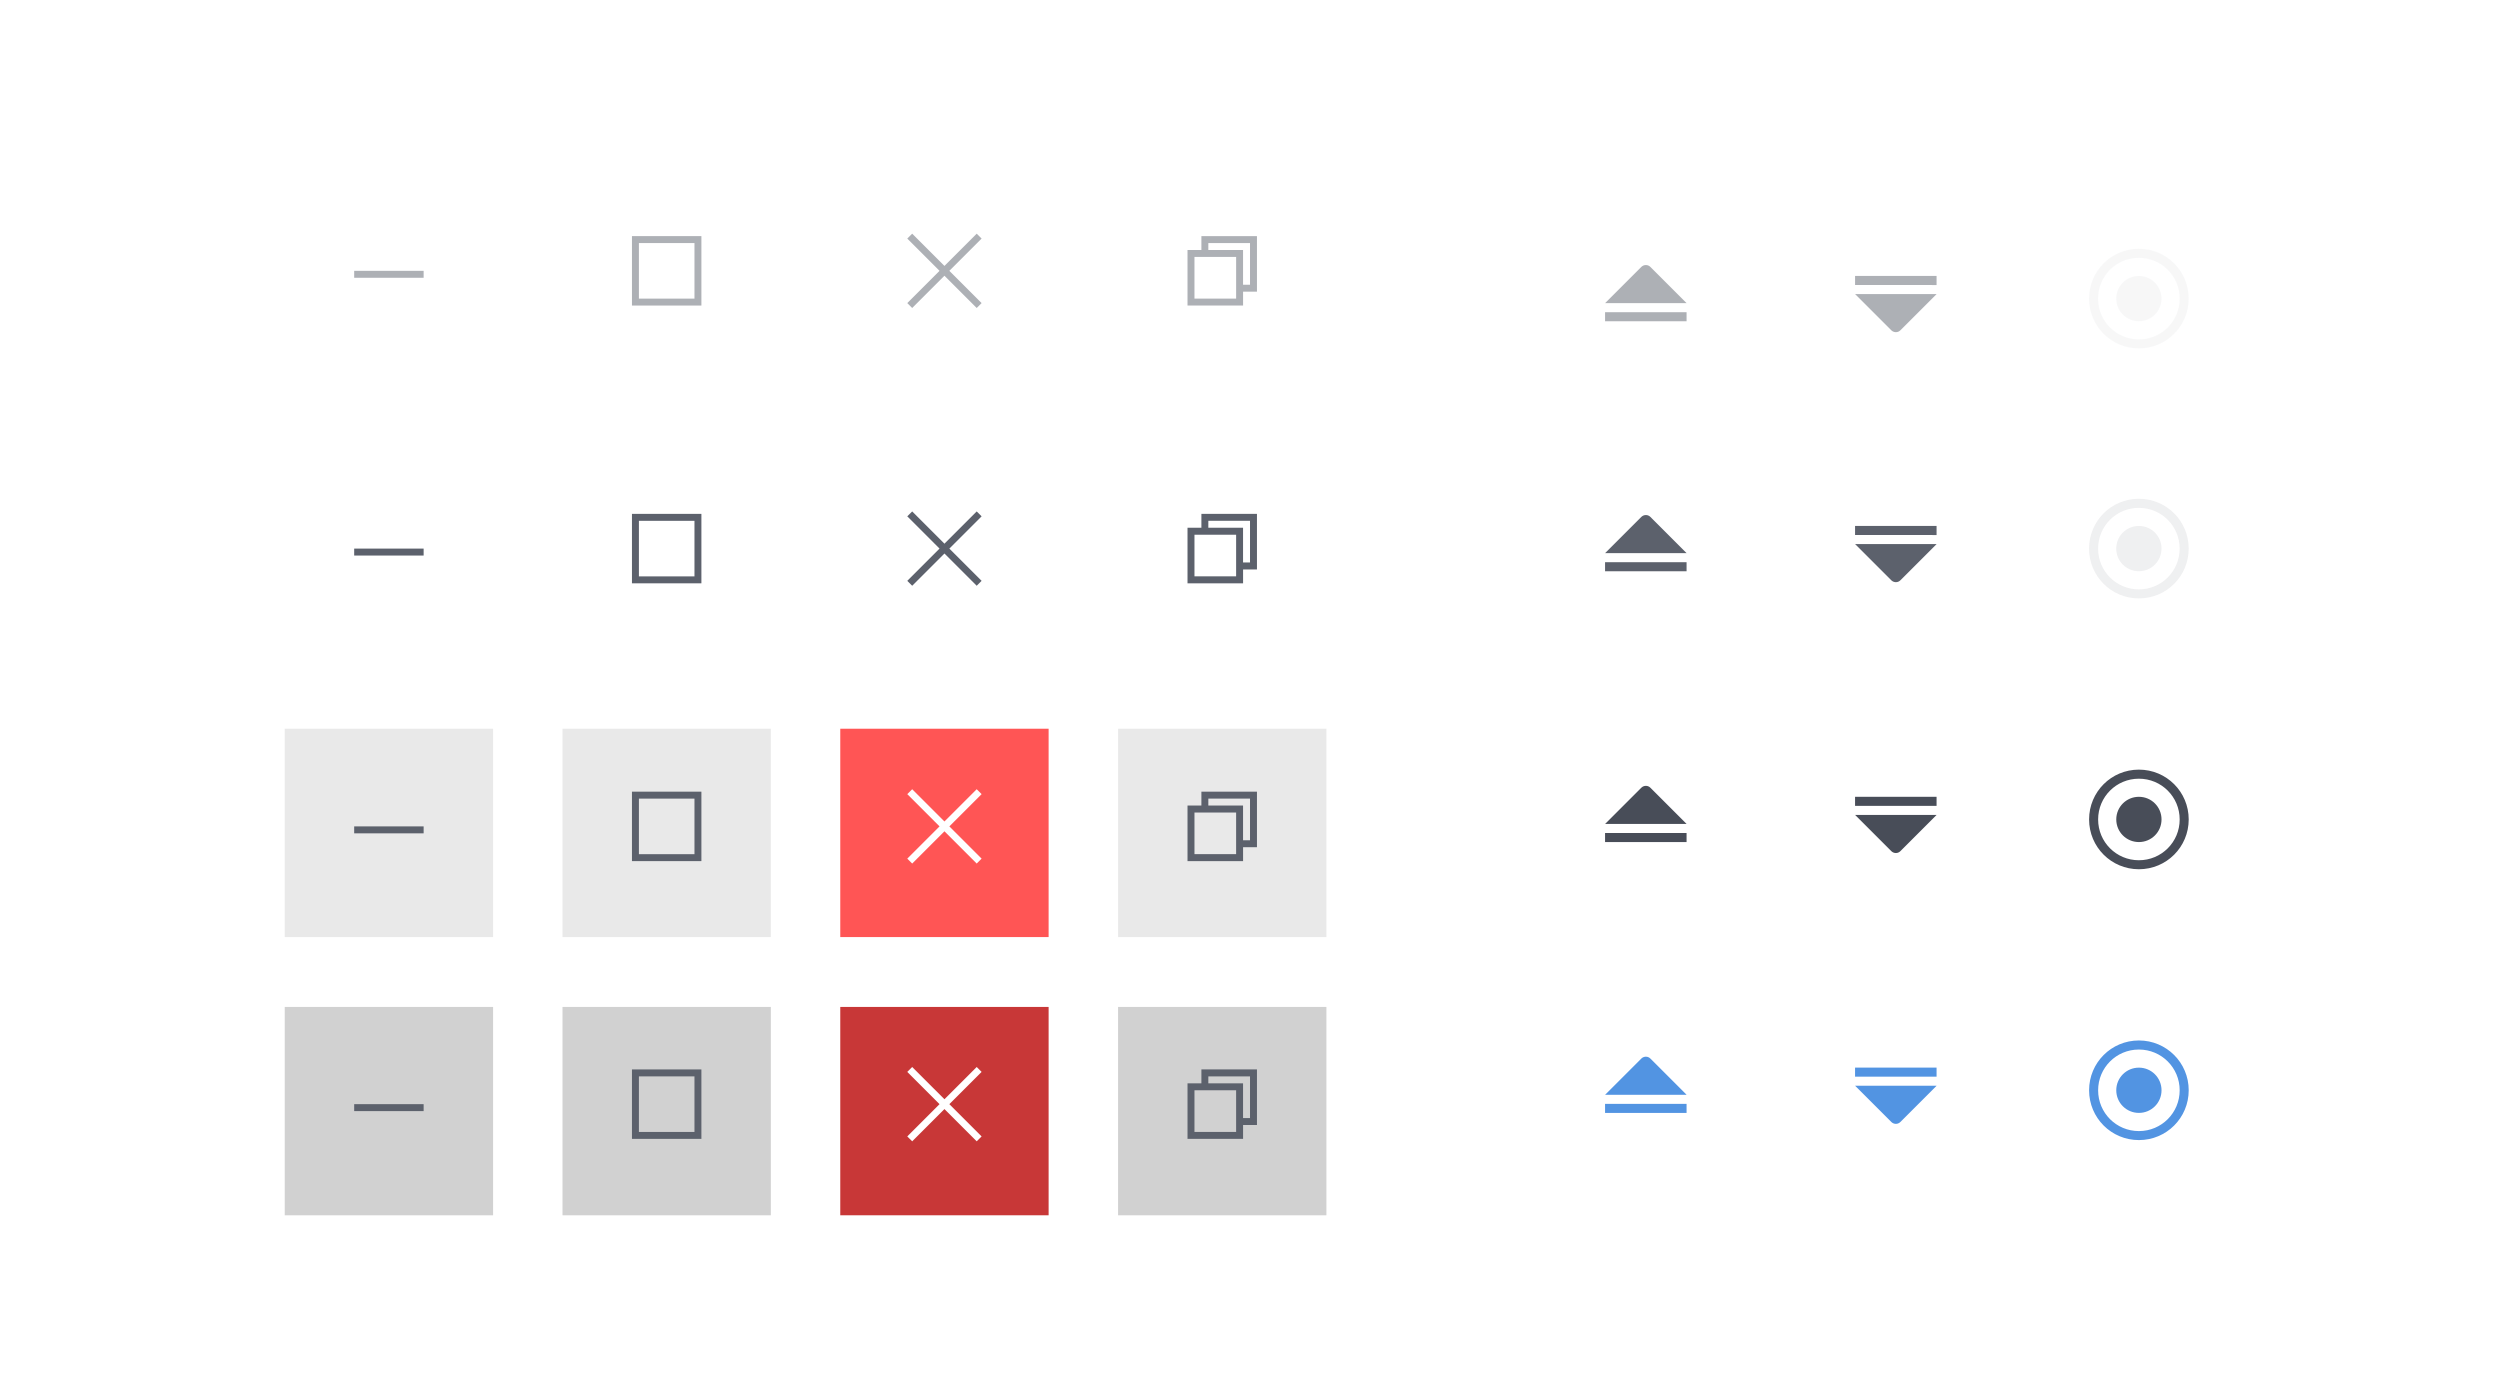
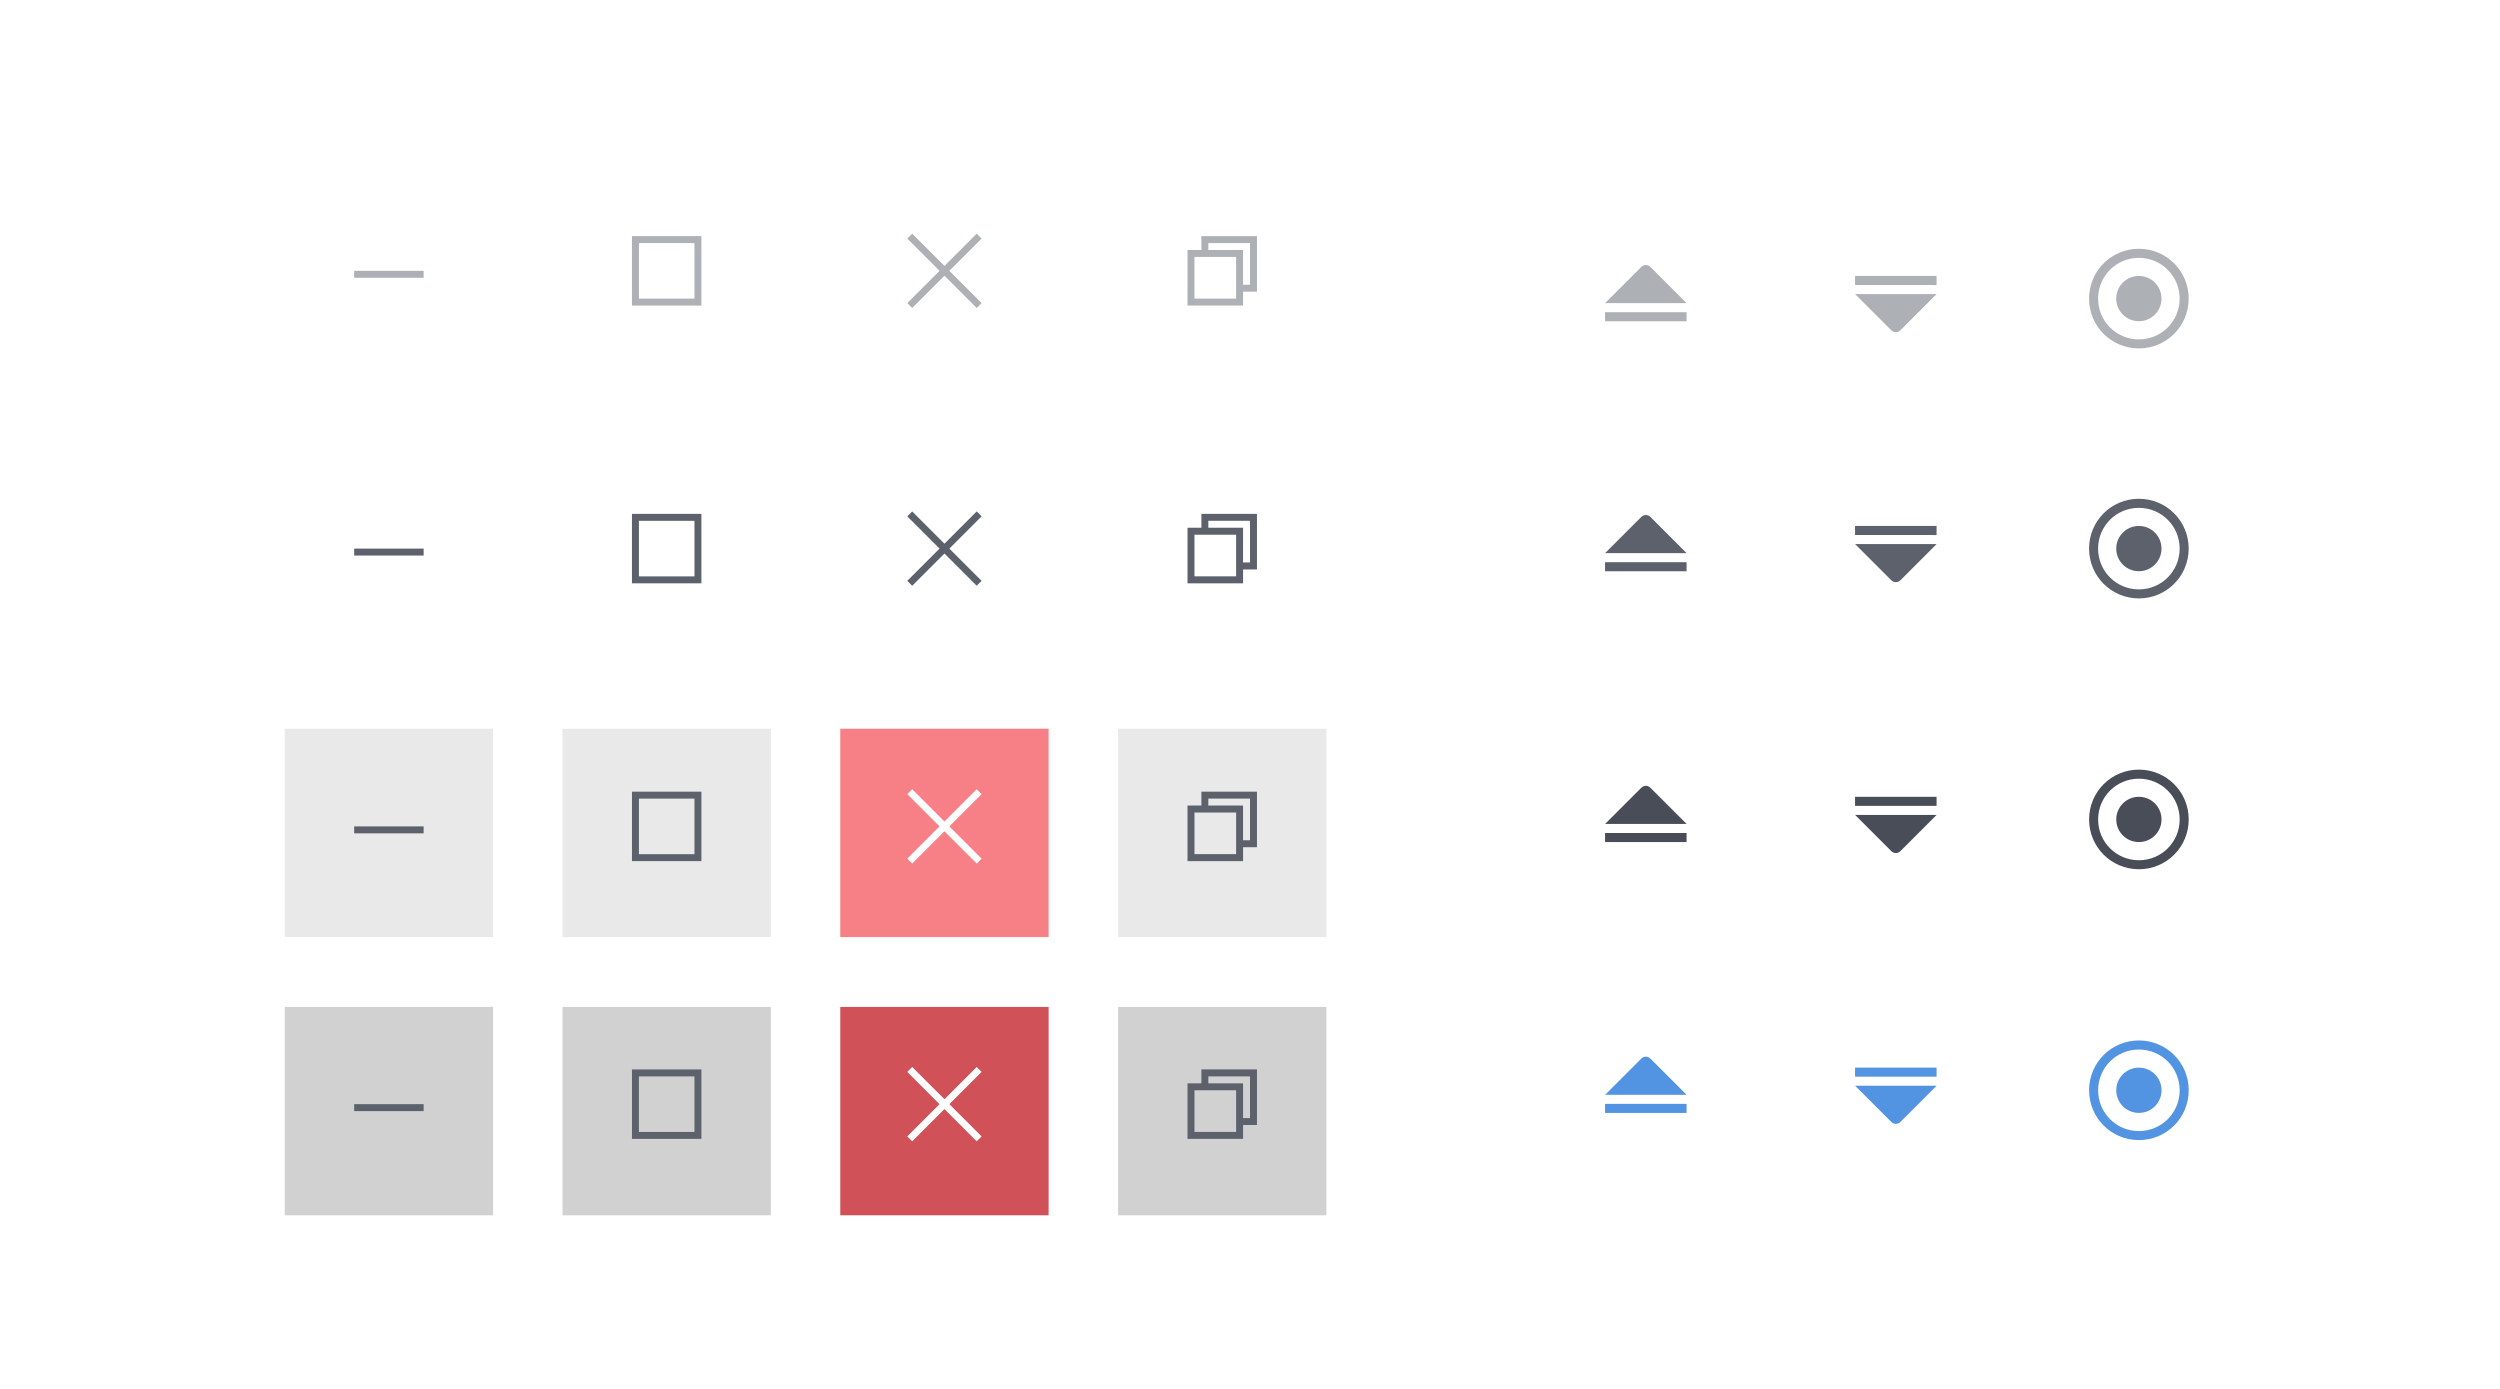
- <svg xmlns="http://www.w3.org/2000/svg" xmlns:ns2="http://www.openswatchbook.org/uri/2009/osb" xmlns:xlink="http://www.w3.org/1999/xlink" width="360" height="200" viewBox="0 0 95.25 52.917" version="1.1" id="svg424">
+ <svg xmlns="http://www.w3.org/2000/svg" xmlns:xlink="http://www.w3.org/1999/xlink" width="360" height="200" viewBox="0 0 95.25 52.917" version="1.1" id="svg424">
  <defs id="defs418">
    <linearGradient xlink:href="#fg_color" id="linearGradient1774" gradientUnits="userSpaceOnUse" gradientTransform="matrix(0.2645833,0,0,0.2645833,57.15,262.244)" x1="59" y1="-542.639" x2="59" y2="-552.639" />
-     <linearGradient id="fg_color" ns2:paint="solid">
+     <linearGradient id="fg_color">
      <stop style="stop-color:#5c616c;stop-opacity:1;" offset="0" id="stop1387" />
    </linearGradient>
    <linearGradient xlink:href="#dark_button_bg" id="linearGradient1772" gradientUnits="userSpaceOnUse" gradientTransform="matrix(0.2645833,0,0,0.2645833,57.15,262.244)" x1="19" y1="-542.286" x2="19" y2="-552.991" />
-     <linearGradient id="dark_button_bg" ns2:paint="solid">
+     <linearGradient id="dark_button_bg">
      <stop style="stop-color:#ffffff;stop-opacity:1;" offset="0" id="stop1448" />
    </linearGradient>
    <linearGradient xlink:href="#fg_color" id="linearGradient1770" gradientUnits="userSpaceOnUse" gradientTransform="matrix(0.2645833,0,0,0.2645833,57.15,262.244)" x1="-21" y1="-542.639" x2="-21" y2="-552.639" />
    <linearGradient xlink:href="#fg_color" id="linearGradient1768" gradientUnits="userSpaceOnUse" gradientTransform="matrix(0.2645833,0,0,0.2645833,57.15,262.244)" x1="-61" y1="-547.639" x2="-61" y2="-546.639" />
    <linearGradient xlink:href="#fg_color" id="linearGradient1766" gradientUnits="userSpaceOnUse" gradientTransform="matrix(0.2645833,0,0,0.2645833,57.15,262.244)" x1="59" y1="-582.638" x2="59" y2="-592.638" />
    <linearGradient xlink:href="#dark_button_bg" id="linearGradient1764" gradientUnits="userSpaceOnUse" gradientTransform="matrix(0.2645833,0,0,0.2645833,57.15,262.244)" x1="19" y1="-582.285" x2="19" y2="-592.99" />
    <linearGradient xlink:href="#fg_color" id="linearGradient1762" gradientUnits="userSpaceOnUse" gradientTransform="matrix(0.2645833,0,0,0.2645833,57.15,262.244)" x1="-21" y1="-582.638" x2="-21" y2="-592.638" />
    <linearGradient xlink:href="#fg_color" id="linearGradient1760" gradientUnits="userSpaceOnUse" gradientTransform="matrix(0.2645833,0,0,0.2645833,57.15,262.244)" x1="-61" y1="-587.638" x2="-61" y2="-586.638" />
    <linearGradient xlink:href="#fg_color" id="linearGradient1758" gradientUnits="userSpaceOnUse" gradientTransform="matrix(0.2645833,0,0,0.2645833,57.15,262.244)" x1="59" y1="-622.639" x2="59" y2="-632.639" />
    <linearGradient xlink:href="#fg_color" id="linearGradient1756" gradientUnits="userSpaceOnUse" gradientTransform="matrix(0.2645833,0,0,0.2645833,57.15,262.244)" x1="19" y1="-622.286" x2="19" y2="-632.991" />
    <linearGradient xlink:href="#fg_color" id="linearGradient1754" gradientUnits="userSpaceOnUse" gradientTransform="matrix(0.2645833,0,0,0.2645833,57.15,262.244)" x1="-21" y1="-622.639" x2="-21" y2="-632.639" />
    <linearGradient xlink:href="#fg_color" id="linearGradient1752" gradientUnits="userSpaceOnUse" gradientTransform="matrix(0.2645833,0,0,0.2645833,57.15,262.244)" x1="-61" y1="-627.639" x2="-61" y2="-626.639" />
    <linearGradient xlink:href="#fg_color" id="linearGradient1750" gradientUnits="userSpaceOnUse" gradientTransform="matrix(0.2645833,0,0,0.2645833,57.15,262.244)" x1="59" y1="-662.638" x2="59" y2="-672.638" />
    <linearGradient xlink:href="#fg_color" id="linearGradient1748" gradientUnits="userSpaceOnUse" gradientTransform="matrix(0.2645833,0,0,0.2645833,57.15,262.244)" x1="19" y1="-662.285" x2="19" y2="-672.99" />
    <linearGradient xlink:href="#fg_color" id="linearGradient1746" gradientUnits="userSpaceOnUse" gradientTransform="matrix(0.2645833,0,0,0.2645833,57.15,262.244)" x1="-21" y1="-662.638" x2="-21" y2="-672.638" />
    <linearGradient xlink:href="#fg_color" id="linearGradient1744" gradientUnits="userSpaceOnUse" gradientTransform="matrix(0.2645833,0,0,0.2645833,57.15,262.244)" x1="-61" y1="-667.638" x2="-61" y2="-666.638" />
  </defs>
  <g id="layer1" transform="translate(0,-244.0833)">
    <g id="shade_unfocused" transform="matrix(1.304348,0,0,1.304348,-97.59673,183.671)" style="stroke-width:0.767">
      <rect style="opacity:0;fill:#1f1f1f;fill-opacity:0.098;stroke:none;stroke-width:0.187;stroke-linecap:round;stroke-linejoin:miter;stroke-miterlimit:4;stroke-dasharray:none;stroke-opacity:1;paint-order:stroke fill markers" id="rect532" width="6.085" height="6.085" x="119.856" y="51.996" ry="3.043" />
      <path id="rect534" d="m 122.9,54.058 c -0.047,0 -0.095,0.018 -0.133,0.055 l -1.058,1.058 h 2.381 l -1.058,-1.058 c -0.037,-0.037 -0.084,-0.055 -0.131,-0.055 z m -1.192,1.378 V 55.7 h 2.381 v -0.265 z" style="opacity:0.5;fill:#5c616c;fill-opacity:1;stroke:none;stroke-width:0.096;stroke-linecap:round;stroke-linejoin:miter;stroke-miterlimit:4;stroke-dasharray:none;stroke-opacity:0.494;paint-order:stroke fill markers" />
    </g>
    <g id="shade" transform="matrix(1.304348,0,0,1.304348,-97.59673,193.196)" style="stroke-width:0.767">
      <rect ry="3.043" y="51.996" x="119.856" height="6.085" width="6.085" id="rect701" style="opacity:0;fill:#1f1f1f;fill-opacity:0.098;stroke:none;stroke-width:0.187;stroke-linecap:round;stroke-linejoin:miter;stroke-miterlimit:4;stroke-dasharray:none;stroke-opacity:1;paint-order:stroke fill markers" />
      <path style="opacity:1;fill:#5c616c;fill-opacity:1;stroke:none;stroke-width:0.096;stroke-linecap:round;stroke-linejoin:miter;stroke-miterlimit:4;stroke-dasharray:none;stroke-opacity:0.494;paint-order:stroke fill markers" d="m 122.9,54.058 c -0.047,0 -0.095,0.018 -0.133,0.055 l -1.058,1.058 h 2.381 l -1.058,-1.058 c -0.037,-0.037 -0.084,-0.055 -0.131,-0.055 z m -1.192,1.378 V 55.7 h 2.381 v -0.265 z" id="path703" />
    </g>
    <g id="shade_focused_prelight" transform="matrix(1.304348,0,0,1.304348,-97.59673,177.6316)" style="stroke-width:0.767">
      <rect style="opacity:0;fill:#1f1f1f;fill-opacity:1;stroke:none;stroke-width:0.187;stroke-linecap:round;stroke-linejoin:miter;stroke-miterlimit:4;stroke-dasharray:none;stroke-opacity:1;paint-order:stroke fill markers" id="rect526" width="6.085" height="6.085" x="119.856" y="71.84" ry="2.3160808e-06" />
      <path id="path709" d="m 122.9,73.901 c -0.047,0 -0.095,0.018 -0.133,0.055 l -1.058,1.058 h 2.381 l -1.058,-1.058 c -0.037,-0.037 -0.084,-0.055 -0.131,-0.055 z m -1.192,1.378 v 0.265 h 2.381 v -0.265 z" style="opacity:1;fill:#484d58;fill-opacity:1;stroke:none;stroke-width:0.096;stroke-linecap:round;stroke-linejoin:miter;stroke-miterlimit:4;stroke-dasharray:none;stroke-opacity:0.494;paint-order:stroke fill markers" />
    </g>
    <g id="shade_focused_pressed" transform="matrix(1.304348,0,0,1.304348,-97.59673,174.4911)" style="stroke-width:0.767">
      <rect ry="0" y="82.158" x="119.856" height="6.085" width="6.085" id="rect538" style="opacity:0;fill:#191919;fill-opacity:1;stroke:none;stroke-width:0.187;stroke-linecap:round;stroke-linejoin:miter;stroke-miterlimit:4;stroke-dasharray:none;stroke-opacity:1;paint-order:stroke fill markers" />
      <path style="opacity:1;fill:#5294e2;fill-opacity:1;stroke:none;stroke-width:0.096;stroke-linecap:round;stroke-linejoin:miter;stroke-miterlimit:4;stroke-dasharray:none;stroke-opacity:0.494;paint-order:stroke fill markers" d="m 122.9,84.22 c -0.047,0 -0.095,0.018 -0.133,0.055 l -1.058,1.058 h 2.381 l -1.058,-1.058 c -0.037,-0.037 -0.084,-0.055 -0.131,-0.055 z m -1.192,1.378 v 0.265 h 2.381 v -0.265 z" id="path715" />
    </g>
    <g id="unshade_unfocused" transform="matrix(1.304348,0,0,-1.304348,-88.07173,327.2498)" style="stroke-width:0.767">
      <rect ry="3.043" y="51.996" x="119.856" height="6.085" width="6.085" id="rect725" style="opacity:0;fill:#1f1f1f;fill-opacity:0.098;stroke:none;stroke-width:0.187;stroke-linecap:round;stroke-linejoin:miter;stroke-miterlimit:4;stroke-dasharray:none;stroke-opacity:1;paint-order:stroke fill markers" />
      <path style="opacity:0.5;fill:#5c616c;fill-opacity:1;stroke:none;stroke-width:0.096;stroke-linecap:round;stroke-linejoin:miter;stroke-miterlimit:4;stroke-dasharray:none;stroke-opacity:0.494;paint-order:stroke fill markers" d="m 122.9,54.058 c -0.047,0 -0.095,0.018 -0.133,0.055 l -1.058,1.058 h 2.381 l -1.058,-1.058 c -0.037,-0.037 -0.084,-0.055 -0.131,-0.055 z m -1.192,1.378 V 55.7 h 2.381 v -0.265 z" id="path727" />
    </g>
    <g transform="matrix(1.304348,0,0,-1.304348,-88.07173,336.7748)" id="unshade" style="stroke-width:0.767">
      <rect style="opacity:0;fill:#1f1f1f;fill-opacity:0.098;stroke:none;stroke-width:0.187;stroke-linecap:round;stroke-linejoin:miter;stroke-miterlimit:4;stroke-dasharray:none;stroke-opacity:1;paint-order:stroke fill markers" id="rect731" width="6.085" height="6.085" x="119.856" y="51.996" ry="3.043" />
      <path id="path733" d="m 122.9,54.058 c -0.047,0 -0.095,0.018 -0.133,0.055 l -1.058,1.058 h 2.381 l -1.058,-1.058 c -0.037,-0.037 -0.084,-0.055 -0.131,-0.055 z m -1.192,1.378 V 55.7 h 2.381 v -0.265 z" style="opacity:1;fill:#5c616c;fill-opacity:1;stroke:none;stroke-width:0.096;stroke-linecap:round;stroke-linejoin:miter;stroke-miterlimit:4;stroke-dasharray:none;stroke-opacity:0.494;paint-order:stroke fill markers" />
    </g>
    <g id="unshade_focused_prelight" transform="matrix(1.304348,0,0,-1.304348,-88.07173,372.9767)" style="stroke-width:0.767">
      <rect ry="0" y="71.84" x="119.856" height="6.085" width="6.085" id="rect737" style="opacity:0;fill:#1f1f1f;fill-opacity:1;stroke:none;stroke-width:0.187;stroke-linecap:round;stroke-linejoin:miter;stroke-miterlimit:4;stroke-dasharray:none;stroke-opacity:1;paint-order:stroke fill markers" />
      <path style="opacity:1;fill:#484d58;fill-opacity:1;stroke:none;stroke-width:0.096;stroke-linecap:round;stroke-linejoin:miter;stroke-miterlimit:4;stroke-dasharray:none;stroke-opacity:0.494;paint-order:stroke fill markers" d="m 122.9,73.901 c -0.047,0 -0.095,0.018 -0.133,0.055 l -1.058,1.058 h 2.381 l -1.058,-1.058 c -0.037,-0.037 -0.084,-0.055 -0.131,-0.055 z m -1.192,1.378 v 0.265 h 2.381 v -0.265 z" id="path739" />
    </g>
    <g id="unshade_focused_pressed" transform="matrix(1.304348,0,0,-1.304348,-88.07173,396.7547)" style="stroke-width:0.767">
      <rect style="opacity:0;fill:#191919;fill-opacity:1;stroke:none;stroke-width:0.187;stroke-linecap:round;stroke-linejoin:miter;stroke-miterlimit:4;stroke-dasharray:none;stroke-opacity:1;paint-order:stroke fill markers" id="rect743" width="6.085" height="6.085" x="119.856" y="82.158" ry="0" />
      <path id="path745" d="m 122.9,84.22 c -0.047,0 -0.095,0.018 -0.133,0.055 l -1.058,1.058 h 2.381 l -1.058,-1.058 c -0.037,-0.037 -0.084,-0.055 -0.131,-0.055 z m -1.192,1.378 v 0.265 h 2.381 v -0.265 z" style="opacity:1;fill:#5294e2;fill-opacity:1;stroke:none;stroke-width:0.096;stroke-linecap:round;stroke-linejoin:miter;stroke-miterlimit:4;stroke-dasharray:none;stroke-opacity:0.494;paint-order:stroke fill markers" />
    </g>
    <g id="menu_focused_pressed" transform="matrix(1.304348,0,0,1.304348,-23.59393,-88.13658)" style="stroke-width:0.767">
      <rect transform="scale(1,-1)" ry="0" y="-289.592" x="77.523" height="6.085" width="6.085" id="rect767" style="opacity:0;fill:#191919;fill-opacity:1;stroke:none;stroke-width:0.187;stroke-linecap:round;stroke-linejoin:miter;stroke-miterlimit:4;stroke-dasharray:none;stroke-opacity:1;paint-order:stroke fill markers" />
      <path id="rect781" d="m 80.566,285.094 c -0.806,0 -1.455,0.649 -1.455,1.455 0,0.806 0.649,1.455 1.455,1.455 0.806,0 1.455,-0.649 1.455,-1.455 0,-0.806 -0.649,-1.455 -1.455,-1.455 z m 0,0.265 c 0.66,0 1.191,0.531 1.191,1.191 0,0.66 -0.531,1.191 -1.191,1.191 -0.66,0 -1.191,-0.531 -1.191,-1.191 0,-0.66 0.531,-1.191 1.191,-1.191 z m 0,0.529 c -0.366,0 -0.661,0.295 -0.661,0.661 0,0.366 0.295,0.661 0.661,0.661 0.366,0 0.661,-0.295 0.661,-0.661 0,-0.366 -0.295,-0.661 -0.661,-0.661 z" style="opacity:1;fill:#5294e2;fill-opacity:1;stroke:none;stroke-width:0.089;stroke-linecap:round;stroke-linejoin:miter;stroke-miterlimit:4;stroke-dasharray:none;stroke-opacity:1;paint-order:stroke fill markers" />
    </g>
    <g id="menu_focused_prelight" transform="matrix(1.304348,0,0,1.304348,-23.59393,-84.99609)" style="stroke-width:0.767">
      <rect transform="scale(1,-1)" style="opacity:0;fill:#1f1f1f;fill-opacity:1;stroke:none;stroke-width:0.187;stroke-linecap:round;stroke-linejoin:miter;stroke-miterlimit:4;stroke-dasharray:none;stroke-opacity:1;paint-order:stroke fill markers" id="rect761" width="6.085" height="6.085" x="77.523" y="-279.273" ry="0" />
      <path style="opacity:1;fill:#484d58;fill-opacity:1;stroke:none;stroke-width:0.089;stroke-linecap:round;stroke-linejoin:miter;stroke-miterlimit:4;stroke-dasharray:none;stroke-opacity:1;paint-order:stroke fill markers" d="m 80.566,274.775 c -0.806,0 -1.455,0.649 -1.455,1.455 0,0.806 0.649,1.455 1.455,1.455 0.806,0 1.455,-0.649 1.455,-1.455 0,-0.806 -0.649,-1.455 -1.455,-1.455 z m 0,0.265 c 0.66,0 1.191,0.531 1.191,1.191 0,0.66 -0.531,1.191 -1.191,1.191 -0.66,0 -1.191,-0.531 -1.191,-1.191 0,-0.66 0.531,-1.191 1.191,-1.191 z m 0,0.529 c -0.366,0 -0.661,0.295 -0.661,0.661 0,0.366 0.295,0.661 0.661,0.661 0.366,0 0.661,-0.295 0.661,-0.661 0,-0.366 -0.295,-0.661 -0.661,-0.661 z" id="path1594" />
    </g>
-     <g id="menu" transform="matrix(1.304348,0,0,1.304348,-103.314,180.7721)" style="opacity:0.1;stroke-width:0.767">
+     <g id="menu" transform="matrix(1.304348,0,0,1.304348,-103.314,180.7721)" style="opacity:1;stroke-width:0.767">
      <rect transform="scale(1,-1)" ry="3.043" y="-67.606" x="138.642" height="6.085" width="6.085" id="rect755" style="opacity:0;fill:#1f1f1f;fill-opacity:0.098;stroke:none;stroke-width:0.187;stroke-linecap:round;stroke-linejoin:miter;stroke-miterlimit:4;stroke-dasharray:none;stroke-opacity:1;paint-order:stroke fill markers" />
      <path id="path1596" d="m 141.684,63.108 c -0.806,0 -1.455,0.649 -1.455,1.455 0,0.806 0.649,1.455 1.455,1.455 0.806,0 1.455,-0.649 1.455,-1.455 0,-0.806 -0.649,-1.455 -1.455,-1.455 z m 0,0.265 c 0.66,0 1.191,0.531 1.191,1.191 0,0.66 -0.531,1.191 -1.191,1.191 -0.66,0 -1.191,-0.531 -1.191,-1.191 0,-0.66 0.531,-1.191 1.191,-1.191 z m 0,0.529 c -0.366,0 -0.661,0.295 -0.661,0.661 0,0.366 0.295,0.661 0.661,0.661 0.366,0 0.661,-0.295 0.661,-0.661 0,-0.366 -0.295,-0.661 -0.661,-0.661 z" style="opacity:1;fill:#5c616c;fill-opacity:1;stroke:none;stroke-width:0.089;stroke-linecap:round;stroke-linejoin:miter;stroke-miterlimit:4;stroke-dasharray:none;stroke-opacity:1;paint-order:stroke fill markers" />
    </g>
-     <g id="menu_unfocused" transform="matrix(1.304348,0,0,1.304348,-103.314,183.671)" style="opacity:0.1;stroke-width:0.767">
+     <g id="menu_unfocused" transform="matrix(1.304348,0,0,1.304348,-103.314,183.671)" style="opacity:1;stroke-width:0.767">
      <rect transform="scale(1,-1)" style="opacity:0;fill:#1f1f1f;fill-opacity:0.098;stroke:none;stroke-width:0.187;stroke-linecap:round;stroke-linejoin:miter;stroke-miterlimit:4;stroke-dasharray:none;stroke-opacity:1;paint-order:stroke fill markers" id="rect749" width="6.085" height="6.085" x="138.642" y="-58.081" ry="3.043" />
      <path id="path1602" d="m 141.684,53.583 c -0.806,0 -1.455,0.649 -1.455,1.455 0,0.806 0.649,1.455 1.455,1.455 0.806,0 1.455,-0.649 1.455,-1.455 0,-0.806 -0.649,-1.455 -1.455,-1.455 z m 0,0.265 c 0.66,0 1.191,0.531 1.191,1.191 0,0.66 -0.531,1.191 -1.191,1.191 -0.66,0 -1.191,-0.531 -1.191,-1.191 0,-0.66 0.531,-1.191 1.191,-1.191 z m 0,0.529 c -0.366,0 -0.661,0.295 -0.661,0.661 0,0.366 0.295,0.661 0.661,0.661 0.366,0 0.661,-0.295 0.661,-0.661 0,-0.366 -0.295,-0.661 -0.661,-0.661 z" style="opacity:0.5;fill:#5c616c;fill-opacity:1;stroke:none;stroke-width:0.089;stroke-linecap:round;stroke-linejoin:miter;stroke-miterlimit:4;stroke-dasharray:none;stroke-opacity:1;paint-order:stroke fill markers" />
    </g>
    <g style="display:inline" transform="translate(-26.19375,168.8039)" id="minimize_unfocused">
      <rect ry="3.7990142e-06" y="81.894" x="37.042" height="7.938" width="7.938" id="rect5375-0" style="opacity:0;fill:#000000;fill-opacity:1;stroke:none;stroke-width:0.402;stroke-linecap:round;stroke-linejoin:miter;stroke-miterlimit:4;stroke-dasharray:none;stroke-opacity:1;paint-order:stroke fill markers" />
      <rect ry="3.1658458e-06" y="85.598" x="39.688" height="0.265" width="2.646" id="rect5327-62" style="opacity:0.5;fill:url(#linearGradient1744);fill-opacity:1;stroke:none;stroke-width:0.131;stroke-linecap:round;stroke-linejoin:miter;stroke-miterlimit:4;stroke-dasharray:none;stroke-opacity:0.494;paint-order:stroke fill markers" />
    </g>
    <g style="display:inline" transform="translate(-26.19375,168.8039)" id="maximize_unfocused">
      <rect style="opacity:0;fill:#000000;fill-opacity:1;stroke:none;stroke-width:0.402;stroke-linecap:round;stroke-linejoin:miter;stroke-miterlimit:4;stroke-dasharray:none;stroke-opacity:1;paint-order:stroke fill markers" id="rect6368" width="7.938" height="7.938" x="47.625" y="81.894" ry="3.7990142e-06" />
      <path id="path5333-6" d="m 50.271,84.275 v 2.646 h 2.646 v -2.646 z m 0.265,0.265 h 2.117 v 2.117 h -2.117 z" style="opacity:0.5;fill:url(#linearGradient1746);fill-opacity:1;stroke:none;stroke-width:0.132;stroke-linecap:round;stroke-linejoin:miter;stroke-miterlimit:4;stroke-dasharray:none;stroke-opacity:0.494;paint-order:stroke fill markers" />
    </g>
    <g style="display:inline" transform="translate(-26.19375,168.8039)" id="close_unfocused">
      <rect ry="3.7990142e-06" y="81.894" x="58.208" height="7.938" width="7.938" id="rect6372" style="opacity:0;fill:#000000;fill-opacity:1;stroke:none;stroke-width:0.402;stroke-linecap:round;stroke-linejoin:miter;stroke-miterlimit:4;stroke-dasharray:none;stroke-opacity:1;paint-order:stroke fill markers" />
      <path id="rect5362-1" d="m 60.948,84.182 -0.187,0.187 1.229,1.229 -1.229,1.229 0.187,0.187 1.229,-1.229 1.229,1.229 0.187,-0.187 -1.229,-1.229 1.229,-1.229 -0.187,-0.187 -1.229,1.229 z" style="opacity:0.5;fill:url(#linearGradient1748);fill-opacity:1;stroke:none;stroke-width:0.156;stroke-linecap:round;stroke-linejoin:miter;stroke-miterlimit:4;stroke-dasharray:none;stroke-opacity:0.494;paint-order:stroke fill markers" />
    </g>
    <g style="display:inline" transform="translate(-26.19375,168.8039)" id="unmaximize_unfocused">
      <rect style="opacity:0;fill:#000000;fill-opacity:1;stroke:none;stroke-width:0.402;stroke-linecap:round;stroke-linejoin:miter;stroke-miterlimit:4;stroke-dasharray:none;stroke-opacity:1;paint-order:stroke fill markers" id="rect6376" width="7.938" height="7.938" x="68.792" y="81.894" ry="3.7990142e-06" />
      <path id="path5367-8" d="m 71.967,84.275 v 0.529 H 71.438 v 2.117 h 2.117 v -0.529 h 0.529 v -2.117 z m 0.265,0.265 h 1.587 v 1.587 H 73.554 V 84.804 H 72.231 Z m -0.529,0.529 h 1.587 v 1.587 h -1.587 z" style="opacity:0.5;fill:url(#linearGradient1750);fill-opacity:1;stroke:none;stroke-width:0.103;stroke-linecap:round;stroke-linejoin:miter;stroke-miterlimit:4;stroke-dasharray:none;stroke-opacity:0.494;paint-order:stroke fill markers" />
    </g>
    <g style="display:inline" transform="translate(-26.19375,168.8039)" id="minimize">
      <rect style="opacity:0;fill:#000000;fill-opacity:1;stroke:none;stroke-width:0.402;stroke-linecap:round;stroke-linejoin:miter;stroke-miterlimit:4;stroke-dasharray:none;stroke-opacity:1;paint-order:stroke fill markers" id="rect6380" width="7.938" height="7.938" x="37.042" y="92.477" ry="3.7990142e-06" />
      <rect style="opacity:1;fill:url(#linearGradient1752);fill-opacity:1;stroke:none;stroke-width:0.131;stroke-linecap:round;stroke-linejoin:miter;stroke-miterlimit:4;stroke-dasharray:none;stroke-opacity:0.494;paint-order:stroke fill markers" id="rect5401-7" width="2.646" height="0.265" x="39.688" y="96.181" ry="3.1658458e-06" />
    </g>
    <g style="display:inline" transform="translate(-26.19375,168.8039)" id="maximize">
      <rect ry="3.7990142e-06" y="92.477" x="47.625" height="7.938" width="7.938" id="rect6382" style="opacity:0;fill:#000000;fill-opacity:1;stroke:none;stroke-width:0.402;stroke-linecap:round;stroke-linejoin:miter;stroke-miterlimit:4;stroke-dasharray:none;stroke-opacity:1;paint-order:stroke fill markers" />
      <path style="opacity:1;fill:url(#linearGradient1754);fill-opacity:1;stroke:none;stroke-width:0.132;stroke-linecap:round;stroke-linejoin:miter;stroke-miterlimit:4;stroke-dasharray:none;stroke-opacity:0.494;paint-order:stroke fill markers" d="m 50.271,94.858 v 2.646 h 2.646 v -2.646 z m 0.265,0.265 h 2.117 v 2.117 h -2.117 z" id="path5407-9" />
    </g>
    <g style="display:inline" transform="translate(-26.19375,168.8039)" id="close">
      <rect style="opacity:0;fill:#000000;fill-opacity:1;stroke:none;stroke-width:0.402;stroke-linecap:round;stroke-linejoin:miter;stroke-miterlimit:4;stroke-dasharray:none;stroke-opacity:1;paint-order:stroke fill markers" id="rect6384" width="7.938" height="7.938" x="58.208" y="92.477" ry="3.7990142e-06" />
      <path style="opacity:1;fill:url(#linearGradient1756);fill-opacity:1;stroke:none;stroke-width:0.156;stroke-linecap:round;stroke-linejoin:miter;stroke-miterlimit:4;stroke-dasharray:none;stroke-opacity:0.494;paint-order:stroke fill markers" d="m 60.948,94.765 -0.187,0.187 1.229,1.229 -1.229,1.229 0.187,0.187 1.229,-1.229 1.229,1.229 0.187,-0.187 -1.229,-1.229 1.229,-1.229 -0.187,-0.187 -1.229,1.229 z" id="path5413-2" />
    </g>
    <g style="display:inline" transform="translate(-26.19375,168.8039)" id="unmaximize">
      <rect ry="3.7990142e-06" y="92.477" x="68.792" height="7.938" width="7.938" id="rect6386" style="opacity:0;fill:#000000;fill-opacity:1;stroke:none;stroke-width:0.402;stroke-linecap:round;stroke-linejoin:miter;stroke-miterlimit:4;stroke-dasharray:none;stroke-opacity:1;paint-order:stroke fill markers" />
      <path style="opacity:1;fill:url(#linearGradient1758);fill-opacity:1;stroke:none;stroke-width:0.103;stroke-linecap:round;stroke-linejoin:miter;stroke-miterlimit:4;stroke-dasharray:none;stroke-opacity:0.494;paint-order:stroke fill markers" d="m 71.967,94.858 v 0.529 H 71.438 v 2.117 h 2.117 v -0.529 h 0.529 v -2.117 z m 0.265,0.265 h 1.587 v 1.587 H 73.554 V 95.387 H 72.231 Z m -0.529,0.529 h 1.587 v 1.587 h -1.587 z" id="path5419-0" />
    </g>
    <g style="display:inline" transform="translate(-26.19375,168.8039)" id="minimize_focused_prelight">
      <rect ry="3.7990142e-06" y="103.044" x="37.042" height="7.938" width="7.938" id="rect6406" style="opacity:1;fill:#1f1f1f;fill-opacity:0.098;stroke:none;stroke-width:0.402;stroke-linecap:round;stroke-linejoin:miter;stroke-miterlimit:4;stroke-dasharray:none;stroke-opacity:1;paint-order:stroke fill markers" />
      <rect style="opacity:1;fill:url(#linearGradient1760);fill-opacity:1;stroke:none;stroke-width:0.131;stroke-linecap:round;stroke-linejoin:miter;stroke-miterlimit:4;stroke-dasharray:none;stroke-opacity:0.494;paint-order:stroke fill markers" id="rect5427-2" width="2.646" height="0.265" x="39.688" y="106.765" ry="3.1658458e-06" />
    </g>
    <g style="display:inline" transform="translate(-26.19375,168.8039)" id="maximize_focused_prelight">
      <rect style="opacity:1;fill:#1f1f1f;fill-opacity:0.098;stroke:none;stroke-width:0.402;stroke-linecap:round;stroke-linejoin:miter;stroke-miterlimit:4;stroke-dasharray:none;stroke-opacity:1;paint-order:stroke fill markers" id="rect6408" width="7.938" height="7.938" x="47.625" y="103.044" ry="3.7990142e-06" />
      <path style="opacity:1;fill:url(#linearGradient1762);fill-opacity:1;stroke:none;stroke-width:0.132;stroke-linecap:round;stroke-linejoin:miter;stroke-miterlimit:4;stroke-dasharray:none;stroke-opacity:0.494;paint-order:stroke fill markers" d="m 50.271,105.442 v 2.646 h 2.646 v -2.646 z m 0.265,0.265 h 2.117 v 2.117 h -2.117 z" id="path5433-3" />
    </g>
    <g style="display:inline" transform="translate(-26.19375,168.8039)" id="close_focused_prelight">
-       <rect ry="3.7990142e-06" y="103.044" x="58.208" height="7.938" width="7.938" id="rect6410" style="opacity:1;fill:#ff5555;fill-opacity:1;stroke:none;stroke-width:0.402;stroke-linecap:round;stroke-linejoin:miter;stroke-miterlimit:4;stroke-dasharray:none;stroke-opacity:1;paint-order:stroke fill markers" />
+       <rect ry="3.7990142e-06" y="103.044" x="58.208" height="7.938" width="7.938" id="rect6410" style="opacity:1;fill:#f68086;fill-opacity:1;stroke:none;stroke-width:0.402;stroke-linecap:round;stroke-linejoin:miter;stroke-miterlimit:4;stroke-dasharray:none;stroke-opacity:1;paint-order:stroke fill markers" />
      <path style="opacity:1;fill:url(#linearGradient1764);fill-opacity:1;stroke:none;stroke-width:0.156;stroke-linecap:round;stroke-linejoin:miter;stroke-miterlimit:4;stroke-dasharray:none;stroke-opacity:0.494;paint-order:stroke fill markers" d="m 60.948,105.349 -0.187,0.187 1.229,1.229 -1.229,1.229 0.187,0.187 1.229,-1.229 1.229,1.229 0.187,-0.187 -1.229,-1.229 1.229,-1.229 -0.187,-0.187 -1.229,1.229 z" id="path5439-7" />
    </g>
    <g style="display:inline" transform="translate(-26.19375,168.8039)" id="unmaximize_focused_prelight">
      <rect style="opacity:1;fill:#1f1f1f;fill-opacity:0.098;stroke:none;stroke-width:0.402;stroke-linecap:round;stroke-linejoin:miter;stroke-miterlimit:4;stroke-dasharray:none;stroke-opacity:1;paint-order:stroke fill markers" id="rect6412" width="7.938" height="7.938" x="68.792" y="103.044" ry="3.7990142e-06" />
      <path style="opacity:1;fill:url(#linearGradient1766);fill-opacity:1;stroke:none;stroke-width:0.103;stroke-linecap:round;stroke-linejoin:miter;stroke-miterlimit:4;stroke-dasharray:none;stroke-opacity:0.494;paint-order:stroke fill markers" d="m 71.967,105.442 v 0.529 H 71.438 v 2.117 h 2.117 v -0.529 h 0.529 v -2.117 z m 0.265,0.265 h 1.587 v 1.587 h -0.265 v -1.323 H 72.231 Z m -0.529,0.529 h 1.587 v 1.587 h -1.587 z" id="path5445-5" />
    </g>
    <g style="display:inline" transform="translate(-26.19375,168.8039)" id="minimize_focused_pressed">
      <rect style="opacity:1;fill:#191919;fill-opacity:0.2;stroke:none;stroke-width:0.402;stroke-linecap:round;stroke-linejoin:miter;stroke-miterlimit:4;stroke-dasharray:none;stroke-opacity:1;paint-order:stroke fill markers" id="rect6414" width="7.938" height="7.938" x="37.042" y="113.644" ry="3.7990142e-06" />
      <rect ry="3.1658458e-06" y="117.348" x="39.688" height="0.265" width="2.646" id="rect5451-9" style="opacity:1;fill:url(#linearGradient1768);fill-opacity:1;stroke:none;stroke-width:0.131;stroke-linecap:round;stroke-linejoin:miter;stroke-miterlimit:4;stroke-dasharray:none;stroke-opacity:0.494;paint-order:stroke fill markers" />
    </g>
    <g style="display:inline" transform="translate(-26.19375,168.8039)" id="maximize_focused_pressed">
      <rect ry="3.7990142e-06" y="113.644" x="47.625" height="7.938" width="7.938" id="rect6416" style="opacity:1;fill:#191919;fill-opacity:0.2;stroke:none;stroke-width:0.402;stroke-linecap:round;stroke-linejoin:miter;stroke-miterlimit:4;stroke-dasharray:none;stroke-opacity:1;paint-order:stroke fill markers" />
      <path id="path5457-2" d="m 50.271,116.025 v 2.646 h 2.646 V 116.025 Z m 0.265,0.265 h 2.117 v 2.117 h -2.117 z" style="opacity:1;fill:url(#linearGradient1770);fill-opacity:1;stroke:none;stroke-width:0.132;stroke-linecap:round;stroke-linejoin:miter;stroke-miterlimit:4;stroke-dasharray:none;stroke-opacity:0.494;paint-order:stroke fill markers" />
    </g>
    <g style="display:inline" transform="translate(-26.19375,168.8039)" id="close_focused_pressed">
-       <rect style="opacity:1;fill:#c83737;fill-opacity:1;stroke:none;stroke-width:0.402;stroke-linecap:round;stroke-linejoin:miter;stroke-miterlimit:4;stroke-dasharray:none;stroke-opacity:1;paint-order:stroke fill markers" id="rect6418" width="7.938" height="7.938" x="58.208" y="113.644" ry="3.7990142e-06" />
+       <rect style="opacity:1;fill:#d05258;fill-opacity:1;stroke:none;stroke-width:0.402;stroke-linecap:round;stroke-linejoin:miter;stroke-miterlimit:4;stroke-dasharray:none;stroke-opacity:1;paint-order:stroke fill markers" id="rect6418" width="7.938" height="7.938" x="58.208" y="113.644" ry="3.7990142e-06" />
      <path id="path5463-2" d="m 60.948,115.932 -0.187,0.187 1.229,1.229 -1.229,1.229 0.187,0.187 1.229,-1.229 1.229,1.229 0.187,-0.187 -1.229,-1.229 1.229,-1.229 -0.187,-0.187 -1.229,1.229 z" style="opacity:1;fill:url(#linearGradient1772);fill-opacity:1;stroke:none;stroke-width:0.156;stroke-linecap:round;stroke-linejoin:miter;stroke-miterlimit:4;stroke-dasharray:none;stroke-opacity:0.494;paint-order:stroke fill markers" />
    </g>
    <g style="display:inline" transform="translate(-26.19375,168.8039)" id="unmaximize_focused_pressed">
      <rect ry="3.7990142e-06" y="113.644" x="68.792" height="7.938" width="7.938" id="rect6420" style="opacity:1;fill:#191919;fill-opacity:0.2;stroke:none;stroke-width:0.402;stroke-linecap:round;stroke-linejoin:miter;stroke-miterlimit:4;stroke-dasharray:none;stroke-opacity:1;paint-order:stroke fill markers" />
      <path id="path5469-8" d="m 71.967,116.025 v 0.529 H 71.438 v 2.117 h 2.117 v -0.529 h 0.529 V 116.025 Z m 0.265,0.265 h 1.587 v 1.587 h -0.265 v -1.323 H 72.231 Z m -0.529,0.529 h 1.587 v 1.587 h -1.587 z" style="opacity:1;fill:url(#linearGradient1774);fill-opacity:1;stroke:none;stroke-width:0.103;stroke-linecap:round;stroke-linejoin:miter;stroke-miterlimit:4;stroke-dasharray:none;stroke-opacity:0.494;paint-order:stroke fill markers" />
    </g>
  </g>
</svg>
